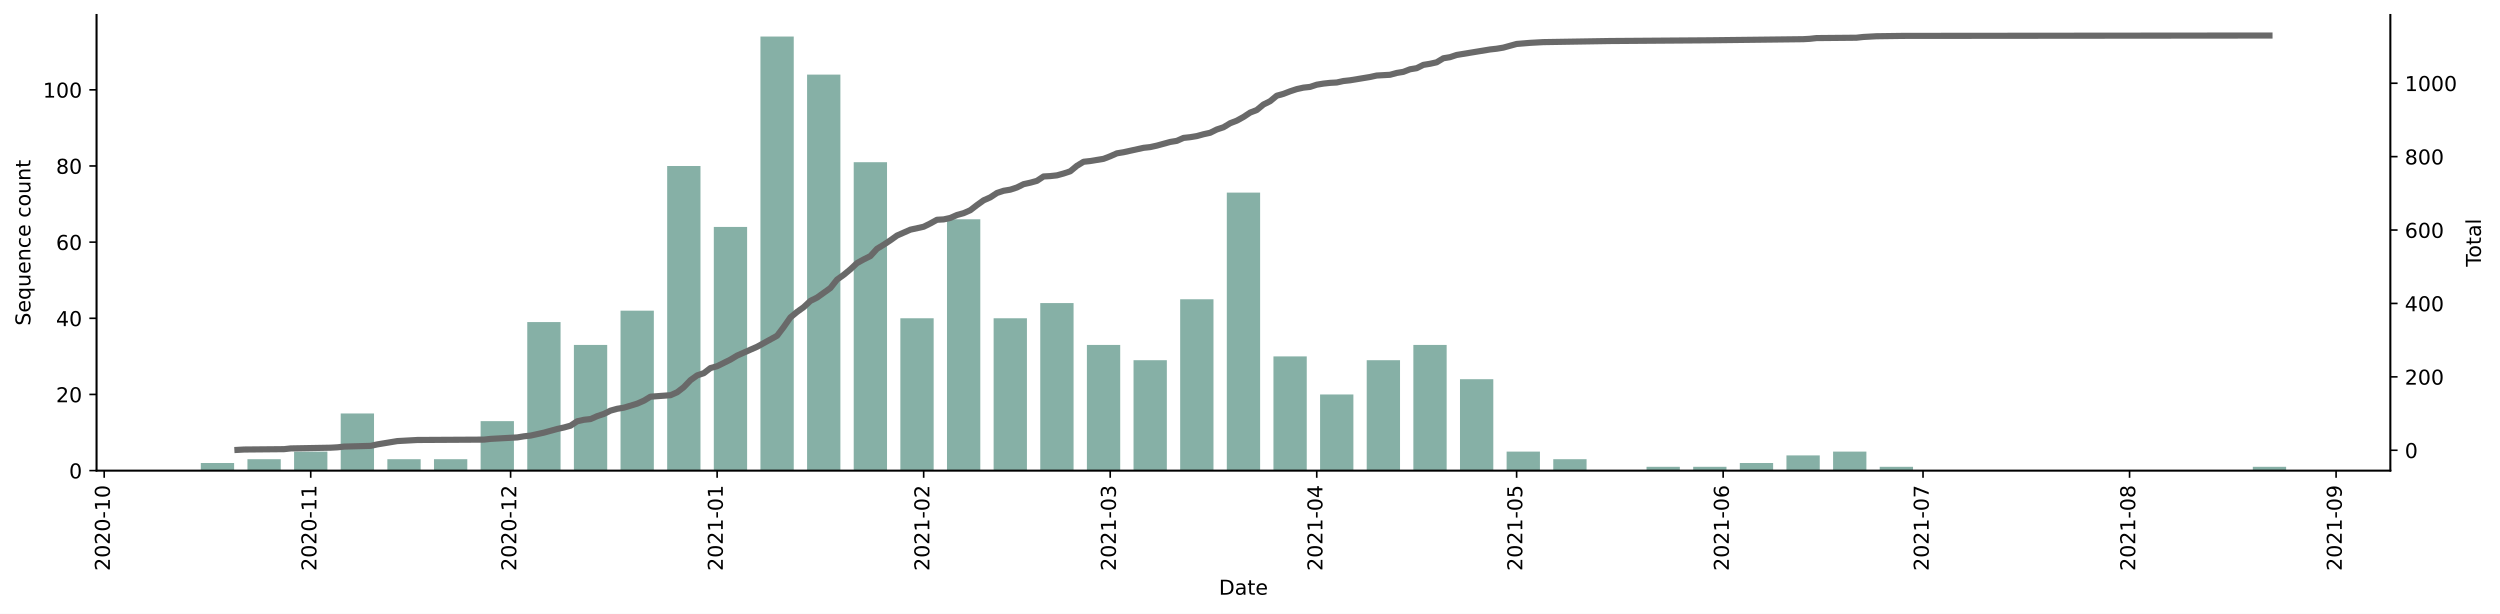
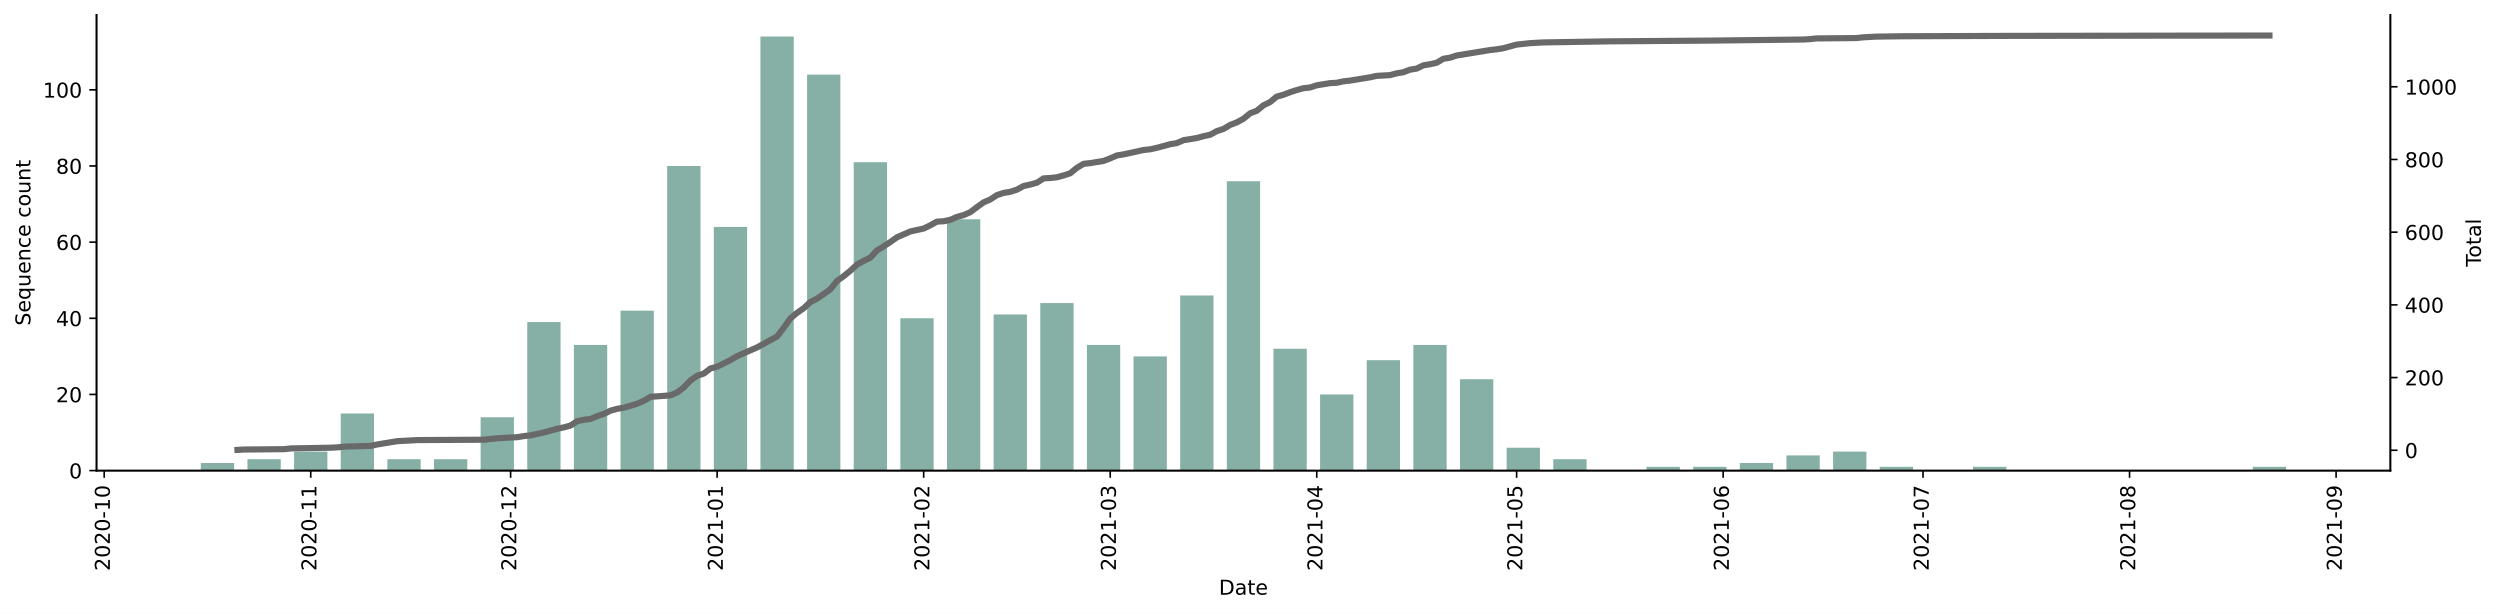
<svg xmlns="http://www.w3.org/2000/svg" xmlns:xlink="http://www.w3.org/1999/xlink" height="298.621pt" version="1.1" viewBox="0 0 1216.294 298.621" width="1216.294pt">
  <defs>
    <style type="text/css">*{stroke-linecap:butt;stroke-linejoin:round;}</style>
  </defs>
  <g id="figure_1">
    <g id="patch_1">
      <path d="M 0 298.621  L 1216.294 298.621  L 1216.294 0  L 0 0  z " style="fill:#ffffff;" />
    </g>
    <g id="axes_1">
      <g id="patch_2">
        <path d="M 46.966 228.96  L 1162.966 228.96  L 1162.966 7.2  L 46.966 7.2  z " style="fill:#ffffff;" />
      </g>
      <g id="patch_3">
-         <path clip-path="url(#p4313556146)" d="M 97.693 228.96  L 113.9 228.96  L 113.9 225.255  L 97.693 225.255  z " style="fill:#86b0a6;" />
+         <path clip-path="url(#p4075c58d52)" d="M 97.693 228.96  L 113.9 228.96  L 113.9 225.255  L 97.693 225.255  z " style="fill:#86b0a6;" />
      </g>
      <g id="patch_4">
-         <path clip-path="url(#p4313556146)" d="M 120.382 228.96  L 136.589 228.96  L 136.589 223.402  L 120.382 223.402  z " style="fill:#86b0a6;" />
+         <path clip-path="url(#p4075c58d52)" d="M 120.382 228.96  L 136.589 228.96  L 136.589 223.402  L 120.382 223.402  z " style="fill:#86b0a6;" />
      </g>
      <g id="patch_5">
-         <path clip-path="url(#p4313556146)" d="M 143.072 228.96  L 159.279 228.96  L 159.279 219.697  L 143.072 219.697  z " style="fill:#86b0a6;" />
+         <path clip-path="url(#p4075c58d52)" d="M 143.072 228.96  L 159.279 228.96  L 159.279 219.697  L 143.072 219.697  z " style="fill:#86b0a6;" />
      </g>
      <g id="patch_6">
-         <path clip-path="url(#p4313556146)" d="M 165.761 228.96  L 181.968 228.96  L 181.968 201.171  L 165.761 201.171  z " style="fill:#86b0a6;" />
+         <path clip-path="url(#p4075c58d52)" d="M 165.761 228.96  L 181.968 228.96  L 181.968 201.171  L 165.761 201.171  z " style="fill:#86b0a6;" />
      </g>
      <g id="patch_7">
-         <path clip-path="url(#p4313556146)" d="M 188.451 228.96  L 204.658 228.96  L 204.658 223.402  L 188.451 223.402  z " style="fill:#86b0a6;" />
+         <path clip-path="url(#p4075c58d52)" d="M 188.451 228.96  L 204.658 228.96  L 204.658 223.402  L 188.451 223.402  z " style="fill:#86b0a6;" />
      </g>
      <g id="patch_8">
-         <path clip-path="url(#p4313556146)" d="M 211.14 228.96  L 227.347 228.96  L 227.347 223.402  L 211.14 223.402  z " style="fill:#86b0a6;" />
+         <path clip-path="url(#p4075c58d52)" d="M 211.14 228.96  L 227.347 228.96  L 227.347 223.402  L 211.14 223.402  z " style="fill:#86b0a6;" />
      </g>
      <g id="patch_9">
-         <path clip-path="url(#p4313556146)" d="M 233.83 228.96  L 250.037 228.96  L 250.037 204.876  L 233.83 204.876  z " style="fill:#86b0a6;" />
+         <path clip-path="url(#p4075c58d52)" d="M 233.83 228.96  L 250.037 228.96  L 250.037 203.023  L 233.83 203.023  z " style="fill:#86b0a6;" />
      </g>
      <g id="patch_10">
-         <path clip-path="url(#p4313556146)" d="M 256.52 228.96  L 272.726 228.96  L 272.726 156.707  L 256.52 156.707  z " style="fill:#86b0a6;" />
+         <path clip-path="url(#p4075c58d52)" d="M 256.52 228.96  L 272.726 228.96  L 272.726 156.707  L 256.52 156.707  z " style="fill:#86b0a6;" />
      </g>
      <g id="patch_11">
-         <path clip-path="url(#p4313556146)" d="M 279.209 228.96  L 295.416 228.96  L 295.416 167.823  L 279.209 167.823  z " style="fill:#86b0a6;" />
+         <path clip-path="url(#p4075c58d52)" d="M 279.209 228.96  L 295.416 228.96  L 295.416 167.823  L 279.209 167.823  z " style="fill:#86b0a6;" />
      </g>
      <g id="patch_12">
-         <path clip-path="url(#p4313556146)" d="M 301.899 228.96  L 318.105 228.96  L 318.105 151.149  L 301.899 151.149  z " style="fill:#86b0a6;" />
+         <path clip-path="url(#p4075c58d52)" d="M 301.899 228.96  L 318.105 228.96  L 318.105 151.149  L 301.899 151.149  z " style="fill:#86b0a6;" />
      </g>
      <g id="patch_13">
-         <path clip-path="url(#p4313556146)" d="M 324.588 228.96  L 340.795 228.96  L 340.795 80.749  L 324.588 80.749  z " style="fill:#86b0a6;" />
+         <path clip-path="url(#p4075c58d52)" d="M 324.588 228.96  L 340.795 228.96  L 340.795 80.749  L 324.588 80.749  z " style="fill:#86b0a6;" />
      </g>
      <g id="patch_14">
-         <path clip-path="url(#p4313556146)" d="M 347.278 228.96  L 363.484 228.96  L 363.484 110.392  L 347.278 110.392  z " style="fill:#86b0a6;" />
+         <path clip-path="url(#p4075c58d52)" d="M 347.278 228.96  L 363.484 228.96  L 363.484 110.392  L 347.278 110.392  z " style="fill:#86b0a6;" />
      </g>
      <g id="patch_15">
-         <path clip-path="url(#p4313556146)" d="M 369.967 228.96  L 386.174 228.96  L 386.174 17.76  L 369.967 17.76  z " style="fill:#86b0a6;" />
+         <path clip-path="url(#p4075c58d52)" d="M 369.967 228.96  L 386.174 228.96  L 386.174 17.76  L 369.967 17.76  z " style="fill:#86b0a6;" />
      </g>
      <g id="patch_16">
-         <path clip-path="url(#p4313556146)" d="M 392.657 228.96  L 408.863 228.96  L 408.863 36.286  L 392.657 36.286  z " style="fill:#86b0a6;" />
+         <path clip-path="url(#p4075c58d52)" d="M 392.657 228.96  L 408.863 228.96  L 408.863 36.286  L 392.657 36.286  z " style="fill:#86b0a6;" />
      </g>
      <g id="patch_17">
-         <path clip-path="url(#p4313556146)" d="M 415.346 228.96  L 431.553 228.96  L 431.553 78.897  L 415.346 78.897  z " style="fill:#86b0a6;" />
+         <path clip-path="url(#p4075c58d52)" d="M 415.346 228.96  L 431.553 228.96  L 431.553 78.897  L 415.346 78.897  z " style="fill:#86b0a6;" />
      </g>
      <g id="patch_18">
-         <path clip-path="url(#p4313556146)" d="M 438.036 228.96  L 454.242 228.96  L 454.242 154.855  L 438.036 154.855  z " style="fill:#86b0a6;" />
+         <path clip-path="url(#p4075c58d52)" d="M 438.036 228.96  L 454.242 228.96  L 454.242 154.855  L 438.036 154.855  z " style="fill:#86b0a6;" />
      </g>
      <g id="patch_19">
-         <path clip-path="url(#p4313556146)" d="M 460.725 228.96  L 476.932 228.96  L 476.932 106.686  L 460.725 106.686  z " style="fill:#86b0a6;" />
+         <path clip-path="url(#p4075c58d52)" d="M 460.725 228.96  L 476.932 228.96  L 476.932 106.686  L 460.725 106.686  z " style="fill:#86b0a6;" />
      </g>
      <g id="patch_20">
-         <path clip-path="url(#p4313556146)" d="M 483.415 228.96  L 499.621 228.96  L 499.621 154.855  L 483.415 154.855  z " style="fill:#86b0a6;" />
+         <path clip-path="url(#p4075c58d52)" d="M 483.415 228.96  L 499.621 228.96  L 499.621 153.002  L 483.415 153.002  z " style="fill:#86b0a6;" />
      </g>
      <g id="patch_21">
-         <path clip-path="url(#p4313556146)" d="M 506.104 228.96  L 522.311 228.96  L 522.311 147.444  L 506.104 147.444  z " style="fill:#86b0a6;" />
+         <path clip-path="url(#p4075c58d52)" d="M 506.104 228.96  L 522.311 228.96  L 522.311 147.444  L 506.104 147.444  z " style="fill:#86b0a6;" />
      </g>
      <g id="patch_22">
-         <path clip-path="url(#p4313556146)" d="M 528.794 228.96  L 545 228.96  L 545 167.823  L 528.794 167.823  z " style="fill:#86b0a6;" />
+         <path clip-path="url(#p4075c58d52)" d="M 528.794 228.96  L 545 228.96  L 545 167.823  L 528.794 167.823  z " style="fill:#86b0a6;" />
      </g>
      <g id="patch_23">
-         <path clip-path="url(#p4313556146)" d="M 551.483 228.96  L 567.69 228.96  L 567.69 175.234  L 551.483 175.234  z " style="fill:#86b0a6;" />
+         <path clip-path="url(#p4075c58d52)" d="M 551.483 228.96  L 567.69 228.96  L 567.69 173.381  L 551.483 173.381  z " style="fill:#86b0a6;" />
      </g>
      <g id="patch_24">
-         <path clip-path="url(#p4313556146)" d="M 574.173 228.96  L 590.38 228.96  L 590.38 145.592  L 574.173 145.592  z " style="fill:#86b0a6;" />
+         <path clip-path="url(#p4075c58d52)" d="M 574.173 228.96  L 590.38 228.96  L 590.38 143.739  L 574.173 143.739  z " style="fill:#86b0a6;" />
      </g>
      <g id="patch_25">
-         <path clip-path="url(#p4313556146)" d="M 596.862 228.96  L 613.069 228.96  L 613.069 93.718  L 596.862 93.718  z " style="fill:#86b0a6;" />
+         <path clip-path="url(#p4075c58d52)" d="M 596.862 228.96  L 613.069 228.96  L 613.069 88.16  L 596.862 88.16  z " style="fill:#86b0a6;" />
      </g>
      <g id="patch_26">
-         <path clip-path="url(#p4313556146)" d="M 619.552 228.96  L 635.759 228.96  L 635.759 173.381  L 619.552 173.381  z " style="fill:#86b0a6;" />
+         <path clip-path="url(#p4075c58d52)" d="M 619.552 228.96  L 635.759 228.96  L 635.759 169.676  L 619.552 169.676  z " style="fill:#86b0a6;" />
      </g>
      <g id="patch_27">
-         <path clip-path="url(#p4313556146)" d="M 642.241 228.96  L 658.448 228.96  L 658.448 191.907  L 642.241 191.907  z " style="fill:#86b0a6;" />
+         <path clip-path="url(#p4075c58d52)" d="M 642.241 228.96  L 658.448 228.96  L 658.448 191.907  L 642.241 191.907  z " style="fill:#86b0a6;" />
      </g>
      <g id="patch_28">
-         <path clip-path="url(#p4313556146)" d="M 664.931 228.96  L 681.138 228.96  L 681.138 175.234  L 664.931 175.234  z " style="fill:#86b0a6;" />
+         <path clip-path="url(#p4075c58d52)" d="M 664.931 228.96  L 681.138 228.96  L 681.138 175.234  L 664.931 175.234  z " style="fill:#86b0a6;" />
      </g>
      <g id="patch_29">
-         <path clip-path="url(#p4313556146)" d="M 687.62 228.96  L 703.827 228.96  L 703.827 167.823  L 687.62 167.823  z " style="fill:#86b0a6;" />
+         <path clip-path="url(#p4075c58d52)" d="M 687.62 228.96  L 703.827 228.96  L 703.827 167.823  L 687.62 167.823  z " style="fill:#86b0a6;" />
      </g>
      <g id="patch_30">
-         <path clip-path="url(#p4313556146)" d="M 710.31 228.96  L 726.517 228.96  L 726.517 184.497  L 710.31 184.497  z " style="fill:#86b0a6;" />
+         <path clip-path="url(#p4075c58d52)" d="M 710.31 228.96  L 726.517 228.96  L 726.517 184.497  L 710.31 184.497  z " style="fill:#86b0a6;" />
      </g>
      <g id="patch_31">
-         <path clip-path="url(#p4313556146)" d="M 732.999 228.96  L 749.206 228.96  L 749.206 219.697  L 732.999 219.697  z " style="fill:#86b0a6;" />
+         <path clip-path="url(#p4075c58d52)" d="M 732.999 228.96  L 749.206 228.96  L 749.206 217.844  L 732.999 217.844  z " style="fill:#86b0a6;" />
      </g>
      <g id="patch_32">
-         <path clip-path="url(#p4313556146)" d="M 755.689 228.96  L 771.896 228.96  L 771.896 223.402  L 755.689 223.402  z " style="fill:#86b0a6;" />
+         <path clip-path="url(#p4075c58d52)" d="M 755.689 228.96  L 771.896 228.96  L 771.896 223.402  L 755.689 223.402  z " style="fill:#86b0a6;" />
      </g>
      <g id="patch_33">
-         <path clip-path="url(#p4313556146)" d="M 801.068 228.96  L 817.275 228.96  L 817.275 227.107  L 801.068 227.107  z " style="fill:#86b0a6;" />
+         <path clip-path="url(#p4075c58d52)" d="M 801.068 228.96  L 817.275 228.96  L 817.275 227.107  L 801.068 227.107  z " style="fill:#86b0a6;" />
      </g>
      <g id="patch_34">
-         <path clip-path="url(#p4313556146)" d="M 823.757 228.96  L 839.964 228.96  L 839.964 227.107  L 823.757 227.107  z " style="fill:#86b0a6;" />
+         <path clip-path="url(#p4075c58d52)" d="M 823.757 228.96  L 839.964 228.96  L 839.964 227.107  L 823.757 227.107  z " style="fill:#86b0a6;" />
      </g>
      <g id="patch_35">
-         <path clip-path="url(#p4313556146)" d="M 846.447 228.96  L 862.654 228.96  L 862.654 225.255  L 846.447 225.255  z " style="fill:#86b0a6;" />
+         <path clip-path="url(#p4075c58d52)" d="M 846.447 228.96  L 862.654 228.96  L 862.654 225.255  L 846.447 225.255  z " style="fill:#86b0a6;" />
      </g>
      <g id="patch_36">
-         <path clip-path="url(#p4313556146)" d="M 869.136 228.96  L 885.343 228.96  L 885.343 221.549  L 869.136 221.549  z " style="fill:#86b0a6;" />
+         <path clip-path="url(#p4075c58d52)" d="M 869.136 228.96  L 885.343 228.96  L 885.343 221.549  L 869.136 221.549  z " style="fill:#86b0a6;" />
      </g>
      <g id="patch_37">
-         <path clip-path="url(#p4313556146)" d="M 891.826 228.96  L 908.033 228.96  L 908.033 219.697  L 891.826 219.697  z " style="fill:#86b0a6;" />
+         <path clip-path="url(#p4075c58d52)" d="M 891.826 228.96  L 908.033 228.96  L 908.033 219.697  L 891.826 219.697  z " style="fill:#86b0a6;" />
      </g>
      <g id="patch_38">
-         <path clip-path="url(#p4313556146)" d="M 914.515 228.96  L 930.722 228.96  L 930.722 227.107  L 914.515 227.107  z " style="fill:#86b0a6;" />
+         <path clip-path="url(#p4075c58d52)" d="M 914.515 228.96  L 930.722 228.96  L 930.722 227.107  L 914.515 227.107  z " style="fill:#86b0a6;" />
      </g>
      <g id="patch_39">
-         <path clip-path="url(#p4313556146)" d="M 1096.032 228.96  L 1112.238 228.96  L 1112.238 227.107  L 1096.032 227.107  z " style="fill:#86b0a6;" />
+         <path clip-path="url(#p4075c58d52)" d="M 959.894 228.96  L 976.101 228.96  L 976.101 227.107  L 959.894 227.107  z " style="fill:#86b0a6;" />
+       </g>
+       <g id="patch_40">
+         <path clip-path="url(#p4075c58d52)" d="M 1096.032 228.96  L 1112.238 228.96  L 1112.238 227.107  L 1096.032 227.107  z " style="fill:#86b0a6;" />
      </g>
      <g id="matplotlib.axis_1">
        <g id="xtick_1">
          <g id="line2d_1">
            <defs>
-               <path d="M 0 0  L 0 3.5  " id="madabdc8f50" style="stroke:#000000;stroke-width:0.8;" />
+               <path d="M 0 0  L 0 3.5  " id="m3d37fe2b2d" style="stroke:#000000;stroke-width:0.8;" />
            </defs>
            <g>
-               <use style="stroke:#000000;stroke-width:0.8;" x="50.693" xlink:href="#madabdc8f50" y="228.96" />
+               <use style="stroke:#000000;stroke-width:0.8;" x="50.693" xlink:href="#m3d37fe2b2d" y="228.96" />
            </g>
          </g>
          <g id="text_1">
            <g transform="translate(53.45256 277.7428)rotate(-90)scale(0.1 -0.1)">
              <defs>
                <path d="M 1228 531  L 3431 531  L 3431 0  L 469 0  L 469 531  Q 828 903 1448 1529  Q 2069 2156 2228 2338  Q 2531 2678 2651 2914  Q 2772 3150 2772 3378  Q 2772 3750 2511 3984  Q 2250 4219 1831 4219  Q 1534 4219 1204 4116  Q 875 4013 500 3803  L 500 4441  Q 881 4594 1212 4672  Q 1544 4750 1819 4750  Q 2544 4750 2975 4387  Q 3406 4025 3406 3419  Q 3406 3131 3298 2873  Q 3191 2616 2906 2266  Q 2828 2175 2409 1742  Q 1991 1309 1228 531  z " id="DejaVuSans-32" transform="scale(0.015625)" />
                <path d="M 2034 4250  Q 1547 4250 1301 3770  Q 1056 3291 1056 2328  Q 1056 1369 1301 889  Q 1547 409 2034 409  Q 2525 409 2770 889  Q 3016 1369 3016 2328  Q 3016 3291 2770 3770  Q 2525 4250 2034 4250  z M 2034 4750  Q 2819 4750 3233 4129  Q 3647 3509 3647 2328  Q 3647 1150 3233 529  Q 2819 -91 2034 -91  Q 1250 -91 836 529  Q 422 1150 422 2328  Q 422 3509 836 4129  Q 1250 4750 2034 4750  z " id="DejaVuSans-30" transform="scale(0.015625)" />
                <path d="M 313 2009  L 1997 2009  L 1997 1497  L 313 1497  L 313 2009  z " id="DejaVuSans-2d" transform="scale(0.015625)" />
                <path d="M 794 531  L 1825 531  L 1825 4091  L 703 3866  L 703 4441  L 1819 4666  L 2450 4666  L 2450 531  L 3481 531  L 3481 0  L 794 0  L 794 531  z " id="DejaVuSans-31" transform="scale(0.015625)" />
              </defs>
              <use xlink:href="#DejaVuSans-32" />
              <use x="63.623" xlink:href="#DejaVuSans-30" />
              <use x="127.246" xlink:href="#DejaVuSans-32" />
              <use x="190.869" xlink:href="#DejaVuSans-30" />
              <use x="254.492" xlink:href="#DejaVuSans-2d" />
              <use x="290.576" xlink:href="#DejaVuSans-31" />
              <use x="354.199" xlink:href="#DejaVuSans-30" />
            </g>
          </g>
        </g>
        <g id="xtick_2">
          <g id="line2d_2">
            <g>
-               <use style="stroke:#000000;stroke-width:0.8;" x="151.175" xlink:href="#madabdc8f50" y="228.96" />
+               <use style="stroke:#000000;stroke-width:0.8;" x="151.175" xlink:href="#m3d37fe2b2d" y="228.96" />
            </g>
          </g>
          <g id="text_2">
            <g transform="translate(153.9347 277.7428)rotate(-90)scale(0.1 -0.1)">
              <use xlink:href="#DejaVuSans-32" />
              <use x="63.623" xlink:href="#DejaVuSans-30" />
              <use x="127.246" xlink:href="#DejaVuSans-32" />
              <use x="190.869" xlink:href="#DejaVuSans-30" />
              <use x="254.492" xlink:href="#DejaVuSans-2d" />
              <use x="290.576" xlink:href="#DejaVuSans-31" />
              <use x="354.199" xlink:href="#DejaVuSans-31" />
            </g>
          </g>
        </g>
        <g id="xtick_3">
          <g id="line2d_3">
            <g>
-               <use style="stroke:#000000;stroke-width:0.8;" x="248.416" xlink:href="#madabdc8f50" y="228.96" />
+               <use style="stroke:#000000;stroke-width:0.8;" x="248.416" xlink:href="#m3d37fe2b2d" y="228.96" />
            </g>
          </g>
          <g id="text_3">
            <g transform="translate(251.1755 277.7428)rotate(-90)scale(0.1 -0.1)">
              <use xlink:href="#DejaVuSans-32" />
              <use x="63.623" xlink:href="#DejaVuSans-30" />
              <use x="127.246" xlink:href="#DejaVuSans-32" />
              <use x="190.869" xlink:href="#DejaVuSans-30" />
              <use x="254.492" xlink:href="#DejaVuSans-2d" />
              <use x="290.576" xlink:href="#DejaVuSans-31" />
              <use x="354.199" xlink:href="#DejaVuSans-32" />
            </g>
          </g>
        </g>
        <g id="xtick_4">
          <g id="line2d_4">
            <g>
-               <use style="stroke:#000000;stroke-width:0.8;" x="348.898" xlink:href="#madabdc8f50" y="228.96" />
+               <use style="stroke:#000000;stroke-width:0.8;" x="348.898" xlink:href="#m3d37fe2b2d" y="228.96" />
            </g>
          </g>
          <g id="text_4">
            <g transform="translate(351.6576 277.7428)rotate(-90)scale(0.1 -0.1)">
              <use xlink:href="#DejaVuSans-32" />
              <use x="63.623" xlink:href="#DejaVuSans-30" />
              <use x="127.246" xlink:href="#DejaVuSans-32" />
              <use x="190.869" xlink:href="#DejaVuSans-31" />
              <use x="254.492" xlink:href="#DejaVuSans-2d" />
              <use x="290.576" xlink:href="#DejaVuSans-30" />
              <use x="354.199" xlink:href="#DejaVuSans-31" />
            </g>
          </g>
        </g>
        <g id="xtick_5">
          <g id="line2d_5">
            <g>
-               <use style="stroke:#000000;stroke-width:0.8;" x="449.38" xlink:href="#madabdc8f50" y="228.96" />
+               <use style="stroke:#000000;stroke-width:0.8;" x="449.38" xlink:href="#m3d37fe2b2d" y="228.96" />
            </g>
          </g>
          <g id="text_5">
            <g transform="translate(452.1398 277.7428)rotate(-90)scale(0.1 -0.1)">
              <use xlink:href="#DejaVuSans-32" />
              <use x="63.623" xlink:href="#DejaVuSans-30" />
              <use x="127.246" xlink:href="#DejaVuSans-32" />
              <use x="190.869" xlink:href="#DejaVuSans-31" />
              <use x="254.492" xlink:href="#DejaVuSans-2d" />
              <use x="290.576" xlink:href="#DejaVuSans-30" />
              <use x="354.199" xlink:href="#DejaVuSans-32" />
            </g>
          </g>
        </g>
        <g id="xtick_6">
          <g id="line2d_6">
            <g>
-               <use style="stroke:#000000;stroke-width:0.8;" x="540.138" xlink:href="#madabdc8f50" y="228.96" />
+               <use style="stroke:#000000;stroke-width:0.8;" x="540.138" xlink:href="#m3d37fe2b2d" y="228.96" />
            </g>
          </g>
          <g id="text_6">
            <g transform="translate(542.8978 277.7428)rotate(-90)scale(0.1 -0.1)">
              <defs>
                <path d="M 2597 2516  Q 3050 2419 3304 2112  Q 3559 1806 3559 1356  Q 3559 666 3084 287  Q 2609 -91 1734 -91  Q 1441 -91 1130 -33  Q 819 25 488 141  L 488 750  Q 750 597 1062 519  Q 1375 441 1716 441  Q 2309 441 2620 675  Q 2931 909 2931 1356  Q 2931 1769 2642 2001  Q 2353 2234 1838 2234  L 1294 2234  L 1294 2753  L 1863 2753  Q 2328 2753 2575 2939  Q 2822 3125 2822 3475  Q 2822 3834 2567 4026  Q 2313 4219 1838 4219  Q 1578 4219 1281 4162  Q 984 4106 628 3988  L 628 4550  Q 988 4650 1302 4700  Q 1616 4750 1894 4750  Q 2613 4750 3031 4423  Q 3450 4097 3450 3541  Q 3450 3153 3228 2886  Q 3006 2619 2597 2516  z " id="DejaVuSans-33" transform="scale(0.015625)" />
              </defs>
              <use xlink:href="#DejaVuSans-32" />
              <use x="63.623" xlink:href="#DejaVuSans-30" />
              <use x="127.246" xlink:href="#DejaVuSans-32" />
              <use x="190.869" xlink:href="#DejaVuSans-31" />
              <use x="254.492" xlink:href="#DejaVuSans-2d" />
              <use x="290.576" xlink:href="#DejaVuSans-30" />
              <use x="354.199" xlink:href="#DejaVuSans-33" />
            </g>
          </g>
        </g>
        <g id="xtick_7">
          <g id="line2d_7">
            <g>
-               <use style="stroke:#000000;stroke-width:0.8;" x="640.621" xlink:href="#madabdc8f50" y="228.96" />
+               <use style="stroke:#000000;stroke-width:0.8;" x="640.621" xlink:href="#m3d37fe2b2d" y="228.96" />
            </g>
          </g>
          <g id="text_7">
            <g transform="translate(643.38 277.7428)rotate(-90)scale(0.1 -0.1)">
              <defs>
                <path d="M 2419 4116  L 825 1625  L 2419 1625  L 2419 4116  z M 2253 4666  L 3047 4666  L 3047 1625  L 3713 1625  L 3713 1100  L 3047 1100  L 3047 0  L 2419 0  L 2419 1100  L 313 1100  L 313 1709  L 2253 4666  z " id="DejaVuSans-34" transform="scale(0.015625)" />
              </defs>
              <use xlink:href="#DejaVuSans-32" />
              <use x="63.623" xlink:href="#DejaVuSans-30" />
              <use x="127.246" xlink:href="#DejaVuSans-32" />
              <use x="190.869" xlink:href="#DejaVuSans-31" />
              <use x="254.492" xlink:href="#DejaVuSans-2d" />
              <use x="290.576" xlink:href="#DejaVuSans-30" />
              <use x="354.199" xlink:href="#DejaVuSans-34" />
            </g>
          </g>
        </g>
        <g id="xtick_8">
          <g id="line2d_8">
            <g>
-               <use style="stroke:#000000;stroke-width:0.8;" x="737.861" xlink:href="#madabdc8f50" y="228.96" />
+               <use style="stroke:#000000;stroke-width:0.8;" x="737.861" xlink:href="#m3d37fe2b2d" y="228.96" />
            </g>
          </g>
          <g id="text_8">
            <g transform="translate(740.6207 277.7428)rotate(-90)scale(0.1 -0.1)">
              <defs>
                <path d="M 691 4666  L 3169 4666  L 3169 4134  L 1269 4134  L 1269 2991  Q 1406 3038 1543 3061  Q 1681 3084 1819 3084  Q 2600 3084 3056 2656  Q 3513 2228 3513 1497  Q 3513 744 3044 326  Q 2575 -91 1722 -91  Q 1428 -91 1123 -41  Q 819 9 494 109  L 494 744  Q 775 591 1075 516  Q 1375 441 1709 441  Q 2250 441 2565 725  Q 2881 1009 2881 1497  Q 2881 1984 2565 2268  Q 2250 2553 1709 2553  Q 1456 2553 1204 2497  Q 953 2441 691 2322  L 691 4666  z " id="DejaVuSans-35" transform="scale(0.015625)" />
              </defs>
              <use xlink:href="#DejaVuSans-32" />
              <use x="63.623" xlink:href="#DejaVuSans-30" />
              <use x="127.246" xlink:href="#DejaVuSans-32" />
              <use x="190.869" xlink:href="#DejaVuSans-31" />
              <use x="254.492" xlink:href="#DejaVuSans-2d" />
              <use x="290.576" xlink:href="#DejaVuSans-30" />
              <use x="354.199" xlink:href="#DejaVuSans-35" />
            </g>
          </g>
        </g>
        <g id="xtick_9">
          <g id="line2d_9">
            <g>
-               <use style="stroke:#000000;stroke-width:0.8;" x="838.343" xlink:href="#madabdc8f50" y="228.96" />
+               <use style="stroke:#000000;stroke-width:0.8;" x="838.343" xlink:href="#m3d37fe2b2d" y="228.96" />
            </g>
          </g>
          <g id="text_9">
            <g transform="translate(841.1029 277.7428)rotate(-90)scale(0.1 -0.1)">
              <defs>
                <path d="M 2113 2584  Q 1688 2584 1439 2293  Q 1191 2003 1191 1497  Q 1191 994 1439 701  Q 1688 409 2113 409  Q 2538 409 2786 701  Q 3034 994 3034 1497  Q 3034 2003 2786 2293  Q 2538 2584 2113 2584  z M 3366 4563  L 3366 3988  Q 3128 4100 2886 4159  Q 2644 4219 2406 4219  Q 1781 4219 1451 3797  Q 1122 3375 1075 2522  Q 1259 2794 1537 2939  Q 1816 3084 2150 3084  Q 2853 3084 3261 2657  Q 3669 2231 3669 1497  Q 3669 778 3244 343  Q 2819 -91 2113 -91  Q 1303 -91 875 529  Q 447 1150 447 2328  Q 447 3434 972 4092  Q 1497 4750 2381 4750  Q 2619 4750 2861 4703  Q 3103 4656 3366 4563  z " id="DejaVuSans-36" transform="scale(0.015625)" />
              </defs>
              <use xlink:href="#DejaVuSans-32" />
              <use x="63.623" xlink:href="#DejaVuSans-30" />
              <use x="127.246" xlink:href="#DejaVuSans-32" />
              <use x="190.869" xlink:href="#DejaVuSans-31" />
              <use x="254.492" xlink:href="#DejaVuSans-2d" />
              <use x="290.576" xlink:href="#DejaVuSans-30" />
              <use x="354.199" xlink:href="#DejaVuSans-36" />
            </g>
          </g>
        </g>
        <g id="xtick_10">
          <g id="line2d_10">
            <g>
-               <use style="stroke:#000000;stroke-width:0.8;" x="935.584" xlink:href="#madabdc8f50" y="228.96" />
+               <use style="stroke:#000000;stroke-width:0.8;" x="935.584" xlink:href="#m3d37fe2b2d" y="228.96" />
            </g>
          </g>
          <g id="text_10">
            <g transform="translate(938.3436 277.7428)rotate(-90)scale(0.1 -0.1)">
              <defs>
                <path d="M 525 4666  L 3525 4666  L 3525 4397  L 1831 0  L 1172 0  L 2766 4134  L 525 4134  L 525 4666  z " id="DejaVuSans-37" transform="scale(0.015625)" />
              </defs>
              <use xlink:href="#DejaVuSans-32" />
              <use x="63.623" xlink:href="#DejaVuSans-30" />
              <use x="127.246" xlink:href="#DejaVuSans-32" />
              <use x="190.869" xlink:href="#DejaVuSans-31" />
              <use x="254.492" xlink:href="#DejaVuSans-2d" />
              <use x="290.576" xlink:href="#DejaVuSans-30" />
              <use x="354.199" xlink:href="#DejaVuSans-37" />
            </g>
          </g>
        </g>
        <g id="xtick_11">
          <g id="line2d_11">
            <g>
-               <use style="stroke:#000000;stroke-width:0.8;" x="1036.066" xlink:href="#madabdc8f50" y="228.96" />
+               <use style="stroke:#000000;stroke-width:0.8;" x="1036.066" xlink:href="#m3d37fe2b2d" y="228.96" />
            </g>
          </g>
          <g id="text_11">
            <g transform="translate(1038.826 277.7428)rotate(-90)scale(0.1 -0.1)">
              <defs>
                <path d="M 2034 2216  Q 1584 2216 1326 1975  Q 1069 1734 1069 1313  Q 1069 891 1326 650  Q 1584 409 2034 409  Q 2484 409 2743 651  Q 3003 894 3003 1313  Q 3003 1734 2745 1975  Q 2488 2216 2034 2216  z M 1403 2484  Q 997 2584 770 2862  Q 544 3141 544 3541  Q 544 4100 942 4425  Q 1341 4750 2034 4750  Q 2731 4750 3128 4425  Q 3525 4100 3525 3541  Q 3525 3141 3298 2862  Q 3072 2584 2669 2484  Q 3125 2378 3379 2068  Q 3634 1759 3634 1313  Q 3634 634 3220 271  Q 2806 -91 2034 -91  Q 1263 -91 848 271  Q 434 634 434 1313  Q 434 1759 690 2068  Q 947 2378 1403 2484  z M 1172 3481  Q 1172 3119 1398 2916  Q 1625 2713 2034 2713  Q 2441 2713 2670 2916  Q 2900 3119 2900 3481  Q 2900 3844 2670 4047  Q 2441 4250 2034 4250  Q 1625 4250 1398 4047  Q 1172 3844 1172 3481  z " id="DejaVuSans-38" transform="scale(0.015625)" />
              </defs>
              <use xlink:href="#DejaVuSans-32" />
              <use x="63.623" xlink:href="#DejaVuSans-30" />
              <use x="127.246" xlink:href="#DejaVuSans-32" />
              <use x="190.869" xlink:href="#DejaVuSans-31" />
              <use x="254.492" xlink:href="#DejaVuSans-2d" />
              <use x="290.576" xlink:href="#DejaVuSans-30" />
              <use x="354.199" xlink:href="#DejaVuSans-38" />
            </g>
          </g>
        </g>
        <g id="xtick_12">
          <g id="line2d_12">
            <g>
-               <use style="stroke:#000000;stroke-width:0.8;" x="1136.549" xlink:href="#madabdc8f50" y="228.96" />
+               <use style="stroke:#000000;stroke-width:0.8;" x="1136.549" xlink:href="#m3d37fe2b2d" y="228.96" />
            </g>
          </g>
          <g id="text_12">
            <g transform="translate(1139.308 277.7428)rotate(-90)scale(0.1 -0.1)">
              <defs>
                <path d="M 703 97  L 703 672  Q 941 559 1184 500  Q 1428 441 1663 441  Q 2288 441 2617 861  Q 2947 1281 2994 2138  Q 2813 1869 2534 1725  Q 2256 1581 1919 1581  Q 1219 1581 811 2004  Q 403 2428 403 3163  Q 403 3881 828 4315  Q 1253 4750 1959 4750  Q 2769 4750 3195 4129  Q 3622 3509 3622 2328  Q 3622 1225 3098 567  Q 2575 -91 1691 -91  Q 1453 -91 1209 -44  Q 966 3 703 97  z M 1959 2075  Q 2384 2075 2632 2365  Q 2881 2656 2881 3163  Q 2881 3666 2632 3958  Q 2384 4250 1959 4250  Q 1534 4250 1286 3958  Q 1038 3666 1038 3163  Q 1038 2656 1286 2365  Q 1534 2075 1959 2075  z " id="DejaVuSans-39" transform="scale(0.015625)" />
              </defs>
              <use xlink:href="#DejaVuSans-32" />
              <use x="63.623" xlink:href="#DejaVuSans-30" />
              <use x="127.246" xlink:href="#DejaVuSans-32" />
              <use x="190.869" xlink:href="#DejaVuSans-31" />
              <use x="254.492" xlink:href="#DejaVuSans-2d" />
              <use x="290.576" xlink:href="#DejaVuSans-30" />
              <use x="354.199" xlink:href="#DejaVuSans-39" />
            </g>
          </g>
        </g>
        <g id="text_13">
          <g transform="translate(593.0148 289.3413)scale(0.1 -0.1)">
            <defs>
              <path d="M 1259 4147  L 1259 519  L 2022 519  Q 2988 519 3436 956  Q 3884 1394 3884 2338  Q 3884 3275 3436 3711  Q 2988 4147 2022 4147  L 1259 4147  z M 628 4666  L 1925 4666  Q 3281 4666 3915 4102  Q 4550 3538 4550 2338  Q 4550 1131 3912 565  Q 3275 0 1925 0  L 628 0  L 628 4666  z " id="DejaVuSans-44" transform="scale(0.015625)" />
              <path d="M 2194 1759  Q 1497 1759 1228 1600  Q 959 1441 959 1056  Q 959 750 1161 570  Q 1363 391 1709 391  Q 2188 391 2477 730  Q 2766 1069 2766 1631  L 2766 1759  L 2194 1759  z M 3341 1997  L 3341 0  L 2766 0  L 2766 531  Q 2569 213 2275 61  Q 1981 -91 1556 -91  Q 1019 -91 701 211  Q 384 513 384 1019  Q 384 1609 779 1909  Q 1175 2209 1959 2209  L 2766 2209  L 2766 2266  Q 2766 2663 2505 2880  Q 2244 3097 1772 3097  Q 1472 3097 1187 3025  Q 903 2953 641 2809  L 641 3341  Q 956 3463 1253 3523  Q 1550 3584 1831 3584  Q 2591 3584 2966 3190  Q 3341 2797 3341 1997  z " id="DejaVuSans-61" transform="scale(0.015625)" />
              <path d="M 1172 4494  L 1172 3500  L 2356 3500  L 2356 3053  L 1172 3053  L 1172 1153  Q 1172 725 1289 603  Q 1406 481 1766 481  L 2356 481  L 2356 0  L 1766 0  Q 1100 0 847 248  Q 594 497 594 1153  L 594 3053  L 172 3053  L 172 3500  L 594 3500  L 594 4494  L 1172 4494  z " id="DejaVuSans-74" transform="scale(0.015625)" />
              <path d="M 3597 1894  L 3597 1613  L 953 1613  Q 991 1019 1311 708  Q 1631 397 2203 397  Q 2534 397 2845 478  Q 3156 559 3463 722  L 3463 178  Q 3153 47 2828 -22  Q 2503 -91 2169 -91  Q 1331 -91 842 396  Q 353 884 353 1716  Q 353 2575 817 3079  Q 1281 3584 2069 3584  Q 2775 3584 3186 3129  Q 3597 2675 3597 1894  z M 3022 2063  Q 3016 2534 2758 2815  Q 2500 3097 2075 3097  Q 1594 3097 1305 2825  Q 1016 2553 972 2059  L 3022 2063  z " id="DejaVuSans-65" transform="scale(0.015625)" />
            </defs>
            <use xlink:href="#DejaVuSans-44" />
            <use x="77.002" xlink:href="#DejaVuSans-61" />
            <use x="138.281" xlink:href="#DejaVuSans-74" />
            <use x="177.49" xlink:href="#DejaVuSans-65" />
          </g>
        </g>
      </g>
      <g id="matplotlib.axis_2">
        <g id="ytick_1">
          <g id="line2d_13">
            <defs>
-               <path d="M 0 0  L -3.5 0  " id="m0de635fe07" style="stroke:#000000;stroke-width:0.8;" />
+               <path d="M 0 0  L -3.5 0  " id="mbb100a27f8" style="stroke:#000000;stroke-width:0.8;" />
            </defs>
            <g>
-               <use style="stroke:#000000;stroke-width:0.8;" x="46.966" xlink:href="#m0de635fe07" y="228.96" />
+               <use style="stroke:#000000;stroke-width:0.8;" x="46.966" xlink:href="#mbb100a27f8" y="228.96" />
            </g>
          </g>
          <g id="text_14">
            <g transform="translate(33.60312 232.7592)scale(0.1 -0.1)">
              <use xlink:href="#DejaVuSans-30" />
            </g>
          </g>
        </g>
        <g id="ytick_2">
          <g id="line2d_14">
            <g>
-               <use style="stroke:#000000;stroke-width:0.8;" x="46.966" xlink:href="#m0de635fe07" y="191.907" />
+               <use style="stroke:#000000;stroke-width:0.8;" x="46.966" xlink:href="#mbb100a27f8" y="191.907" />
            </g>
          </g>
          <g id="text_15">
            <g transform="translate(27.24063 195.7066)scale(0.1 -0.1)">
              <use xlink:href="#DejaVuSans-32" />
              <use x="63.623" xlink:href="#DejaVuSans-30" />
            </g>
          </g>
        </g>
        <g id="ytick_3">
          <g id="line2d_15">
            <g>
-               <use style="stroke:#000000;stroke-width:0.8;" x="46.966" xlink:href="#m0de635fe07" y="154.855" />
+               <use style="stroke:#000000;stroke-width:0.8;" x="46.966" xlink:href="#mbb100a27f8" y="154.855" />
            </g>
          </g>
          <g id="text_16">
            <g transform="translate(27.24063 158.654)scale(0.1 -0.1)">
              <use xlink:href="#DejaVuSans-34" />
              <use x="63.623" xlink:href="#DejaVuSans-30" />
            </g>
          </g>
        </g>
        <g id="ytick_4">
          <g id="line2d_16">
            <g>
-               <use style="stroke:#000000;stroke-width:0.8;" x="46.966" xlink:href="#m0de635fe07" y="117.802" />
+               <use style="stroke:#000000;stroke-width:0.8;" x="46.966" xlink:href="#mbb100a27f8" y="117.802" />
            </g>
          </g>
          <g id="text_17">
            <g transform="translate(27.24063 121.6013)scale(0.1 -0.1)">
              <use xlink:href="#DejaVuSans-36" />
              <use x="63.623" xlink:href="#DejaVuSans-30" />
            </g>
          </g>
        </g>
        <g id="ytick_5">
          <g id="line2d_17">
            <g>
-               <use style="stroke:#000000;stroke-width:0.8;" x="46.966" xlink:href="#m0de635fe07" y="80.749" />
+               <use style="stroke:#000000;stroke-width:0.8;" x="46.966" xlink:href="#mbb100a27f8" y="80.749" />
            </g>
          </g>
          <g id="text_18">
            <g transform="translate(27.24063 84.54869)scale(0.1 -0.1)">
              <use xlink:href="#DejaVuSans-38" />
              <use x="63.623" xlink:href="#DejaVuSans-30" />
            </g>
          </g>
        </g>
        <g id="ytick_6">
          <g id="line2d_18">
            <g>
-               <use style="stroke:#000000;stroke-width:0.8;" x="46.966" xlink:href="#m0de635fe07" y="43.697" />
+               <use style="stroke:#000000;stroke-width:0.8;" x="46.966" xlink:href="#mbb100a27f8" y="43.697" />
            </g>
          </g>
          <g id="text_19">
            <g transform="translate(20.87813 47.49606)scale(0.1 -0.1)">
              <use xlink:href="#DejaVuSans-31" />
              <use x="63.623" xlink:href="#DejaVuSans-30" />
              <use x="127.246" xlink:href="#DejaVuSans-30" />
            </g>
          </g>
        </g>
        <g id="text_20">
          <g transform="translate(14.79844 158.4402)rotate(-90)scale(0.1 -0.1)">
            <defs>
              <path d="M 3425 4513  L 3425 3897  Q 3066 4069 2747 4153  Q 2428 4238 2131 4238  Q 1616 4238 1336 4038  Q 1056 3838 1056 3469  Q 1056 3159 1242 3001  Q 1428 2844 1947 2747  L 2328 2669  Q 3034 2534 3370 2195  Q 3706 1856 3706 1288  Q 3706 609 3251 259  Q 2797 -91 1919 -91  Q 1588 -91 1214 -16  Q 841 59 441 206  L 441 856  Q 825 641 1194 531  Q 1563 422 1919 422  Q 2459 422 2753 634  Q 3047 847 3047 1241  Q 3047 1584 2836 1778  Q 2625 1972 2144 2069  L 1759 2144  Q 1053 2284 737 2584  Q 422 2884 422 3419  Q 422 4038 858 4394  Q 1294 4750 2059 4750  Q 2388 4750 2728 4690  Q 3069 4631 3425 4513  z " id="DejaVuSans-53" transform="scale(0.015625)" />
              <path d="M 947 1747  Q 947 1113 1208 752  Q 1469 391 1925 391  Q 2381 391 2643 752  Q 2906 1113 2906 1747  Q 2906 2381 2643 2742  Q 2381 3103 1925 3103  Q 1469 3103 1208 2742  Q 947 2381 947 1747  z M 2906 525  Q 2725 213 2448 61  Q 2172 -91 1784 -91  Q 1150 -91 751 415  Q 353 922 353 1747  Q 353 2572 751 3078  Q 1150 3584 1784 3584  Q 2172 3584 2448 3432  Q 2725 3281 2906 2969  L 2906 3500  L 3481 3500  L 3481 -1331  L 2906 -1331  L 2906 525  z " id="DejaVuSans-71" transform="scale(0.015625)" />
              <path d="M 544 1381  L 544 3500  L 1119 3500  L 1119 1403  Q 1119 906 1312 657  Q 1506 409 1894 409  Q 2359 409 2629 706  Q 2900 1003 2900 1516  L 2900 3500  L 3475 3500  L 3475 0  L 2900 0  L 2900 538  Q 2691 219 2414 64  Q 2138 -91 1772 -91  Q 1169 -91 856 284  Q 544 659 544 1381  z M 1991 3584  L 1991 3584  z " id="DejaVuSans-75" transform="scale(0.015625)" />
              <path d="M 3513 2113  L 3513 0  L 2938 0  L 2938 2094  Q 2938 2591 2744 2837  Q 2550 3084 2163 3084  Q 1697 3084 1428 2787  Q 1159 2491 1159 1978  L 1159 0  L 581 0  L 581 3500  L 1159 3500  L 1159 2956  Q 1366 3272 1645 3428  Q 1925 3584 2291 3584  Q 2894 3584 3203 3211  Q 3513 2838 3513 2113  z " id="DejaVuSans-6e" transform="scale(0.015625)" />
              <path d="M 3122 3366  L 3122 2828  Q 2878 2963 2633 3030  Q 2388 3097 2138 3097  Q 1578 3097 1268 2742  Q 959 2388 959 1747  Q 959 1106 1268 751  Q 1578 397 2138 397  Q 2388 397 2633 464  Q 2878 531 3122 666  L 3122 134  Q 2881 22 2623 -34  Q 2366 -91 2075 -91  Q 1284 -91 818 406  Q 353 903 353 1747  Q 353 2603 823 3093  Q 1294 3584 2113 3584  Q 2378 3584 2631 3529  Q 2884 3475 3122 3366  z " id="DejaVuSans-63" transform="scale(0.015625)" />
              <path id="DejaVuSans-20" transform="scale(0.015625)" />
              <path d="M 1959 3097  Q 1497 3097 1228 2736  Q 959 2375 959 1747  Q 959 1119 1226 758  Q 1494 397 1959 397  Q 2419 397 2687 759  Q 2956 1122 2956 1747  Q 2956 2369 2687 2733  Q 2419 3097 1959 3097  z M 1959 3584  Q 2709 3584 3137 3096  Q 3566 2609 3566 1747  Q 3566 888 3137 398  Q 2709 -91 1959 -91  Q 1206 -91 779 398  Q 353 888 353 1747  Q 353 2609 779 3096  Q 1206 3584 1959 3584  z " id="DejaVuSans-6f" transform="scale(0.015625)" />
            </defs>
            <use xlink:href="#DejaVuSans-53" />
            <use x="63.477" xlink:href="#DejaVuSans-65" />
            <use x="125" xlink:href="#DejaVuSans-71" />
            <use x="188.477" xlink:href="#DejaVuSans-75" />
            <use x="251.855" xlink:href="#DejaVuSans-65" />
            <use x="313.379" xlink:href="#DejaVuSans-6e" />
            <use x="376.758" xlink:href="#DejaVuSans-63" />
            <use x="431.738" xlink:href="#DejaVuSans-65" />
            <use x="493.262" xlink:href="#DejaVuSans-20" />
            <use x="525.049" xlink:href="#DejaVuSans-63" />
            <use x="580.029" xlink:href="#DejaVuSans-6f" />
            <use x="641.211" xlink:href="#DejaVuSans-75" />
            <use x="704.59" xlink:href="#DejaVuSans-6e" />
            <use x="767.969" xlink:href="#DejaVuSans-74" />
          </g>
        </g>
      </g>
-       <g id="patch_40">
+       <g id="patch_41">
        <path d="M 46.966 228.96  L 46.966 7.2  " style="fill:none;stroke:#000000;stroke-linecap:square;stroke-linejoin:miter;stroke-width:0.8;" />
      </g>
-       <g id="patch_41">
+       <g id="patch_42">
        <path d="M 1162.966 228.96  L 1162.966 7.2  " style="fill:none;stroke:#000000;stroke-linecap:square;stroke-linejoin:miter;stroke-width:0.8;" />
      </g>
-       <g id="patch_42">
+       <g id="patch_43">
        <path d="M 46.966 228.96  L 1162.966 228.96  " style="fill:none;stroke:#000000;stroke-linecap:square;stroke-linejoin:miter;stroke-width:0.8;" />
      </g>
    </g>
    <g id="axes_2">
      <g id="matplotlib.axis_3">
        <g id="ytick_7">
          <g id="line2d_19">
            <defs>
-               <path d="M 0 0  L 3.5 0  " id="m4a1528daf4" style="stroke:#000000;stroke-width:0.8;" />
+               <path d="M 0 0  L 3.5 0  " id="m300d67de6d" style="stroke:#000000;stroke-width:0.8;" />
            </defs>
            <g>
-               <use style="stroke:#000000;stroke-width:0.8;" x="1162.966" xlink:href="#m4a1528daf4" y="219.059" />
+               <use style="stroke:#000000;stroke-width:0.8;" x="1162.966" xlink:href="#m300d67de6d" y="219.057" />
            </g>
          </g>
          <g id="text_21">
-             <g transform="translate(1169.966 222.8578)scale(0.1 -0.1)">
+             <g transform="translate(1169.966 222.8561)scale(0.1 -0.1)">
              <use xlink:href="#DejaVuSans-30" />
            </g>
          </g>
        </g>
        <g id="ytick_8">
          <g id="line2d_20">
            <g>
-               <use style="stroke:#000000;stroke-width:0.8;" x="1162.966" xlink:href="#m4a1528daf4" y="183.346" />
+               <use style="stroke:#000000;stroke-width:0.8;" x="1162.966" xlink:href="#m300d67de6d" y="183.688" />
            </g>
          </g>
          <g id="text_22">
-             <g transform="translate(1169.966 187.1448)scale(0.1 -0.1)">
+             <g transform="translate(1169.966 187.4876)scale(0.1 -0.1)">
              <use xlink:href="#DejaVuSans-32" />
              <use x="63.623" xlink:href="#DejaVuSans-30" />
              <use x="127.246" xlink:href="#DejaVuSans-30" />
            </g>
          </g>
        </g>
        <g id="ytick_9">
          <g id="line2d_21">
            <g>
-               <use style="stroke:#000000;stroke-width:0.8;" x="1162.966" xlink:href="#m4a1528daf4" y="147.633" />
+               <use style="stroke:#000000;stroke-width:0.8;" x="1162.966" xlink:href="#m300d67de6d" y="148.32" />
            </g>
          </g>
          <g id="text_23">
-             <g transform="translate(1169.966 151.4317)scale(0.1 -0.1)">
+             <g transform="translate(1169.966 152.1192)scale(0.1 -0.1)">
              <use xlink:href="#DejaVuSans-34" />
              <use x="63.623" xlink:href="#DejaVuSans-30" />
              <use x="127.246" xlink:href="#DejaVuSans-30" />
            </g>
          </g>
        </g>
        <g id="ytick_10">
          <g id="line2d_22">
            <g>
-               <use style="stroke:#000000;stroke-width:0.8;" x="1162.966" xlink:href="#m4a1528daf4" y="111.92" />
+               <use style="stroke:#000000;stroke-width:0.8;" x="1162.966" xlink:href="#m300d67de6d" y="112.952" />
            </g>
          </g>
          <g id="text_24">
-             <g transform="translate(1169.966 115.7187)scale(0.1 -0.1)">
+             <g transform="translate(1169.966 116.7508)scale(0.1 -0.1)">
              <use xlink:href="#DejaVuSans-36" />
              <use x="63.623" xlink:href="#DejaVuSans-30" />
              <use x="127.246" xlink:href="#DejaVuSans-30" />
            </g>
          </g>
        </g>
        <g id="ytick_11">
          <g id="line2d_23">
            <g>
-               <use style="stroke:#000000;stroke-width:0.8;" x="1162.966" xlink:href="#m4a1528daf4" y="76.206" />
+               <use style="stroke:#000000;stroke-width:0.8;" x="1162.966" xlink:href="#m300d67de6d" y="77.583" />
            </g>
          </g>
          <g id="text_25">
-             <g transform="translate(1169.966 80.0057)scale(0.1 -0.1)">
+             <g transform="translate(1169.966 81.38238)scale(0.1 -0.1)">
              <use xlink:href="#DejaVuSans-38" />
              <use x="63.623" xlink:href="#DejaVuSans-30" />
              <use x="127.246" xlink:href="#DejaVuSans-30" />
            </g>
          </g>
        </g>
        <g id="ytick_12">
          <g id="line2d_24">
            <g>
-               <use style="stroke:#000000;stroke-width:0.8;" x="1162.966" xlink:href="#m4a1528daf4" y="40.493" />
+               <use style="stroke:#000000;stroke-width:0.8;" x="1162.966" xlink:href="#m300d67de6d" y="42.215" />
            </g>
          </g>
          <g id="text_26">
-             <g transform="translate(1169.966 44.29268)scale(0.1 -0.1)">
+             <g transform="translate(1169.966 46.01396)scale(0.1 -0.1)">
              <use xlink:href="#DejaVuSans-31" />
              <use x="63.623" xlink:href="#DejaVuSans-30" />
              <use x="127.246" xlink:href="#DejaVuSans-30" />
              <use x="190.869" xlink:href="#DejaVuSans-30" />
            </g>
          </g>
        </g>
        <g id="text_27">
          <g transform="translate(1207.014 129.7566)rotate(-90)scale(0.1 -0.1)">
            <defs>
              <path d="M -19 4666  L 3928 4666  L 3928 4134  L 2272 4134  L 2272 0  L 1638 0  L 1638 4134  L -19 4134  L -19 4666  z " id="DejaVuSans-54" transform="scale(0.015625)" />
              <path d="M 603 4863  L 1178 4863  L 1178 0  L 603 0  L 603 4863  z " id="DejaVuSans-6c" transform="scale(0.015625)" />
            </defs>
            <use xlink:href="#DejaVuSans-54" />
            <use x="44.084" xlink:href="#DejaVuSans-6f" />
            <use x="105.266" xlink:href="#DejaVuSans-74" />
            <use x="144.475" xlink:href="#DejaVuSans-61" />
            <use x="205.754" xlink:href="#DejaVuSans-6c" />
          </g>
        </g>
      </g>
      <g id="line2d_25">
-         <path clip-path="url(#p4313556146)" d="M 115.52 218.88  L 118.762 218.701  L 138.21 218.523  L 141.451 218.166  L 160.899 217.809  L 164.141 217.63  L 167.382 217.273  L 180.348 216.916  L 183.589 216.202  L 193.313 214.594  L 203.037 214.059  L 235.451 213.88  L 238.692 213.523  L 251.657 212.809  L 254.899 212.273  L 258.14 211.916  L 264.623 210.487  L 271.106 208.702  L 274.347 207.988  L 277.588 207.095  L 280.83 204.952  L 284.071 204.238  L 287.312 203.881  L 290.554 202.452  L 293.795 201.381  L 297.036 199.774  L 300.278 198.881  L 303.519 198.345  L 310.002 196.381  L 313.243 194.952  L 316.485 192.988  L 326.209 192.274  L 329.45 190.845  L 332.691 188.345  L 335.933 184.953  L 339.174 182.631  L 342.416 181.56  L 345.657 179.06  L 348.898 178.167  L 355.381 174.953  L 358.622 172.989  L 368.346 168.703  L 378.07 163.346  L 381.312 159.061  L 384.553 154.418  L 387.795 151.74  L 391.036 149.418  L 394.277 146.383  L 397.519 144.775  L 404.001 140.133  L 407.243 136.026  L 410.484 133.704  L 413.725 131.026  L 416.967 127.99  L 420.208 126.205  L 423.45 124.598  L 426.691 121.026  L 429.932 119.062  L 433.174 116.919  L 436.415 114.598  L 442.898 111.741  L 449.38 110.312  L 452.622 108.705  L 455.863 106.92  L 459.104 106.741  L 462.346 106.027  L 465.587 104.598  L 468.829 103.706  L 472.07 102.277  L 475.311 99.777  L 478.553 97.456  L 481.794 96.027  L 485.035 93.884  L 488.277 92.813  L 491.518 92.277  L 494.759 91.206  L 498.001 89.599  L 501.242 88.885  L 504.483 87.992  L 507.725 85.849  L 510.966 85.67  L 514.208 85.313  L 517.449 84.42  L 520.69 83.349  L 523.932 80.671  L 527.173 78.706  L 530.414 78.349  L 536.897 77.278  L 540.138 76.028  L 543.38 74.599  L 546.621 74.064  L 556.345 71.921  L 559.587 71.564  L 562.828 70.85  L 569.311 69.064  L 572.552 68.528  L 575.793 67.1  L 579.035 66.743  L 582.276 66.207  L 585.517 65.314  L 588.759 64.6  L 592 62.993  L 595.242 61.921  L 598.483 59.957  L 601.724 58.707  L 604.966 56.921  L 608.207 54.779  L 611.448 53.529  L 614.69 50.85  L 617.931 49.243  L 621.172 46.565  L 624.414 45.672  L 627.655 44.422  L 630.896 43.351  L 634.138 42.636  L 637.379 42.279  L 640.621 41.208  L 643.862 40.672  L 647.103 40.315  L 650.345 40.136  L 653.586 39.422  L 656.827 39.065  L 666.551 37.458  L 669.793 36.744  L 676.276 36.386  L 679.517 35.494  L 682.758 34.958  L 686 33.708  L 689.241 33.172  L 692.482 31.565  L 695.724 31.03  L 698.965 30.315  L 702.206 28.351  L 705.448 27.815  L 708.689 26.744  L 724.896 24.065  L 728.137 23.708  L 731.379 23.173  L 737.861 21.387  L 744.344 20.851  L 750.827 20.494  L 783.24 19.958  L 831.861 19.601  L 877.24 19.066  L 880.481 18.887  L 883.723 18.53  L 903.171 18.351  L 906.412 17.994  L 912.895 17.637  L 925.86 17.459  L 1104.135 17.28  L 1104.135 17.28  " style="fill:none;stroke:#696969;stroke-linecap:square;stroke-width:3;" />
-       </g>
-       <g id="patch_43">
+         <path clip-path="url(#p4075c58d52)" d="M 115.52 218.88  L 118.762 218.703  L 138.21 218.526  L 141.451 218.173  L 160.899 217.819  L 164.141 217.642  L 167.382 217.288  L 180.348 216.935  L 183.589 216.227  L 193.313 214.636  L 203.037 214.105  L 235.451 213.928  L 241.933 213.221  L 251.657 212.691  L 254.899 212.16  L 258.14 211.806  L 264.623 210.392  L 271.106 208.623  L 274.347 207.916  L 277.588 207.032  L 280.83 204.909  L 284.071 204.202  L 287.312 203.848  L 290.554 202.434  L 293.795 201.373  L 297.036 199.781  L 300.278 198.897  L 303.519 198.366  L 310.002 196.421  L 313.243 195.006  L 316.485 193.061  L 326.209 192.354  L 329.45 190.939  L 332.691 188.463  L 335.933 185.103  L 339.174 182.804  L 342.416 181.743  L 345.657 179.267  L 348.898 178.383  L 355.381 175.2  L 358.622 173.255  L 368.346 169.011  L 378.07 163.705  L 381.312 159.461  L 384.553 154.863  L 387.795 152.211  L 391.036 149.912  L 394.277 146.905  L 397.519 145.314  L 404.001 140.716  L 407.243 136.648  L 410.484 134.349  L 413.725 131.697  L 416.967 128.691  L 420.208 126.922  L 423.45 125.331  L 426.691 121.794  L 429.932 119.848  L 433.174 117.726  L 436.415 115.427  L 442.898 112.598  L 449.38 111.183  L 452.622 109.592  L 455.863 107.823  L 459.104 107.646  L 462.346 106.939  L 465.587 105.524  L 468.829 104.64  L 472.07 103.225  L 475.311 100.749  L 478.553 98.451  L 481.794 97.036  L 485.035 94.914  L 488.277 93.853  L 491.518 93.322  L 494.759 92.261  L 498.001 90.493  L 501.242 89.785  L 504.483 88.901  L 507.725 86.779  L 510.966 86.602  L 514.208 86.248  L 517.449 85.364  L 520.69 84.303  L 523.932 81.651  L 527.173 79.705  L 530.414 79.352  L 536.897 78.291  L 540.138 77.053  L 543.38 75.638  L 546.621 75.107  L 556.345 72.985  L 559.587 72.632  L 562.828 71.924  L 569.311 70.156  L 572.552 69.625  L 575.793 68.211  L 582.276 67.149  L 585.517 66.265  L 588.759 65.558  L 592 63.789  L 595.242 62.728  L 598.483 60.783  L 601.724 59.545  L 604.966 57.777  L 608.207 55.124  L 611.448 53.886  L 614.69 51.234  L 617.931 49.642  L 621.172 46.989  L 624.414 46.105  L 627.655 44.867  L 630.896 43.806  L 634.138 42.922  L 637.379 42.568  L 640.621 41.507  L 647.103 40.446  L 650.345 40.269  L 653.586 39.562  L 656.827 39.208  L 666.551 37.617  L 669.793 36.909  L 676.276 36.556  L 679.517 35.672  L 682.758 35.141  L 686 33.903  L 689.241 33.373  L 692.482 31.781  L 695.724 31.251  L 698.965 30.543  L 702.206 28.598  L 705.448 28.067  L 708.689 27.006  L 724.896 24.354  L 728.137 24  L 731.379 23.469  L 737.861 21.701  L 744.344 20.994  L 750.827 20.64  L 783.24 20.109  L 831.861 19.756  L 877.24 19.225  L 880.481 19.048  L 883.723 18.695  L 903.171 18.518  L 906.412 18.164  L 912.895 17.811  L 925.86 17.634  L 977.722 17.457  L 1104.135 17.28  L 1104.135 17.28  " style="fill:none;stroke:#696969;stroke-linecap:square;stroke-width:3;" />
+       </g>
+       <g id="patch_44">
        <path d="M 46.966 228.96  L 46.966 7.2  " style="fill:none;stroke:#000000;stroke-linecap:square;stroke-linejoin:miter;stroke-width:0.8;" />
      </g>
-       <g id="patch_44">
+       <g id="patch_45">
        <path d="M 1162.966 228.96  L 1162.966 7.2  " style="fill:none;stroke:#000000;stroke-linecap:square;stroke-linejoin:miter;stroke-width:0.8;" />
      </g>
-       <g id="patch_45">
+       <g id="patch_46">
        <path d="M 46.966 228.96  L 1162.966 228.96  " style="fill:none;stroke:#000000;stroke-linecap:square;stroke-linejoin:miter;stroke-width:0.8;" />
      </g>
    </g>
  </g>
  <defs>
-     <clipPath id="p4313556146">
+     <clipPath id="p4075c58d52">
      <rect height="221.76" width="1116" x="46.966" y="7.2" />
    </clipPath>
  </defs>
</svg>
